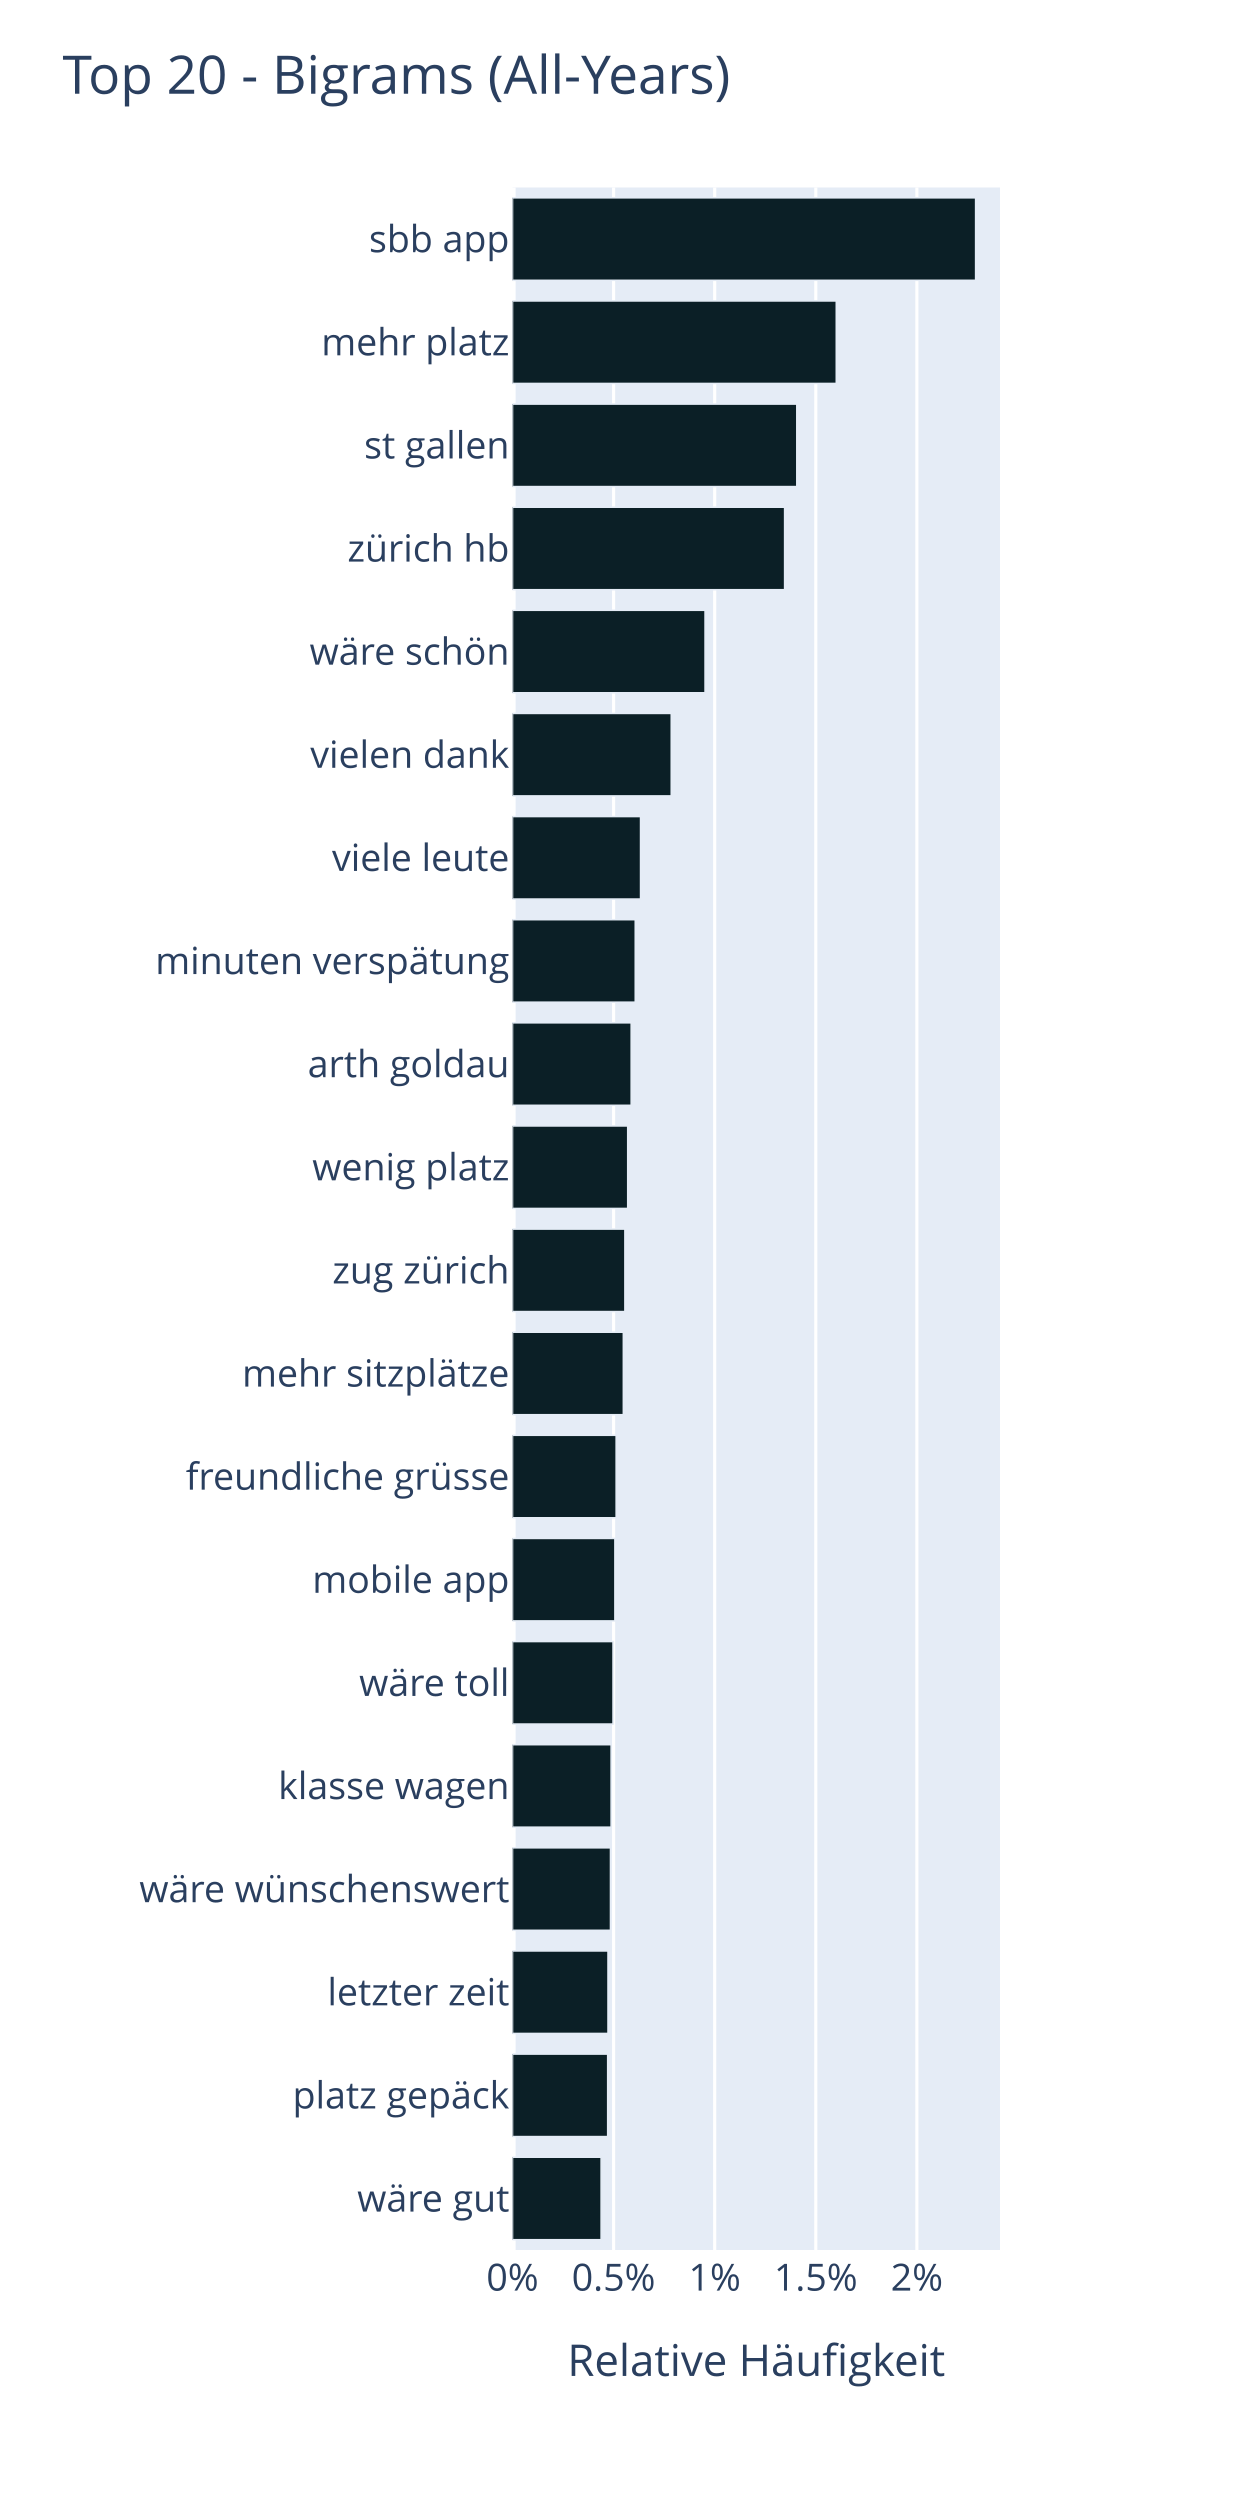
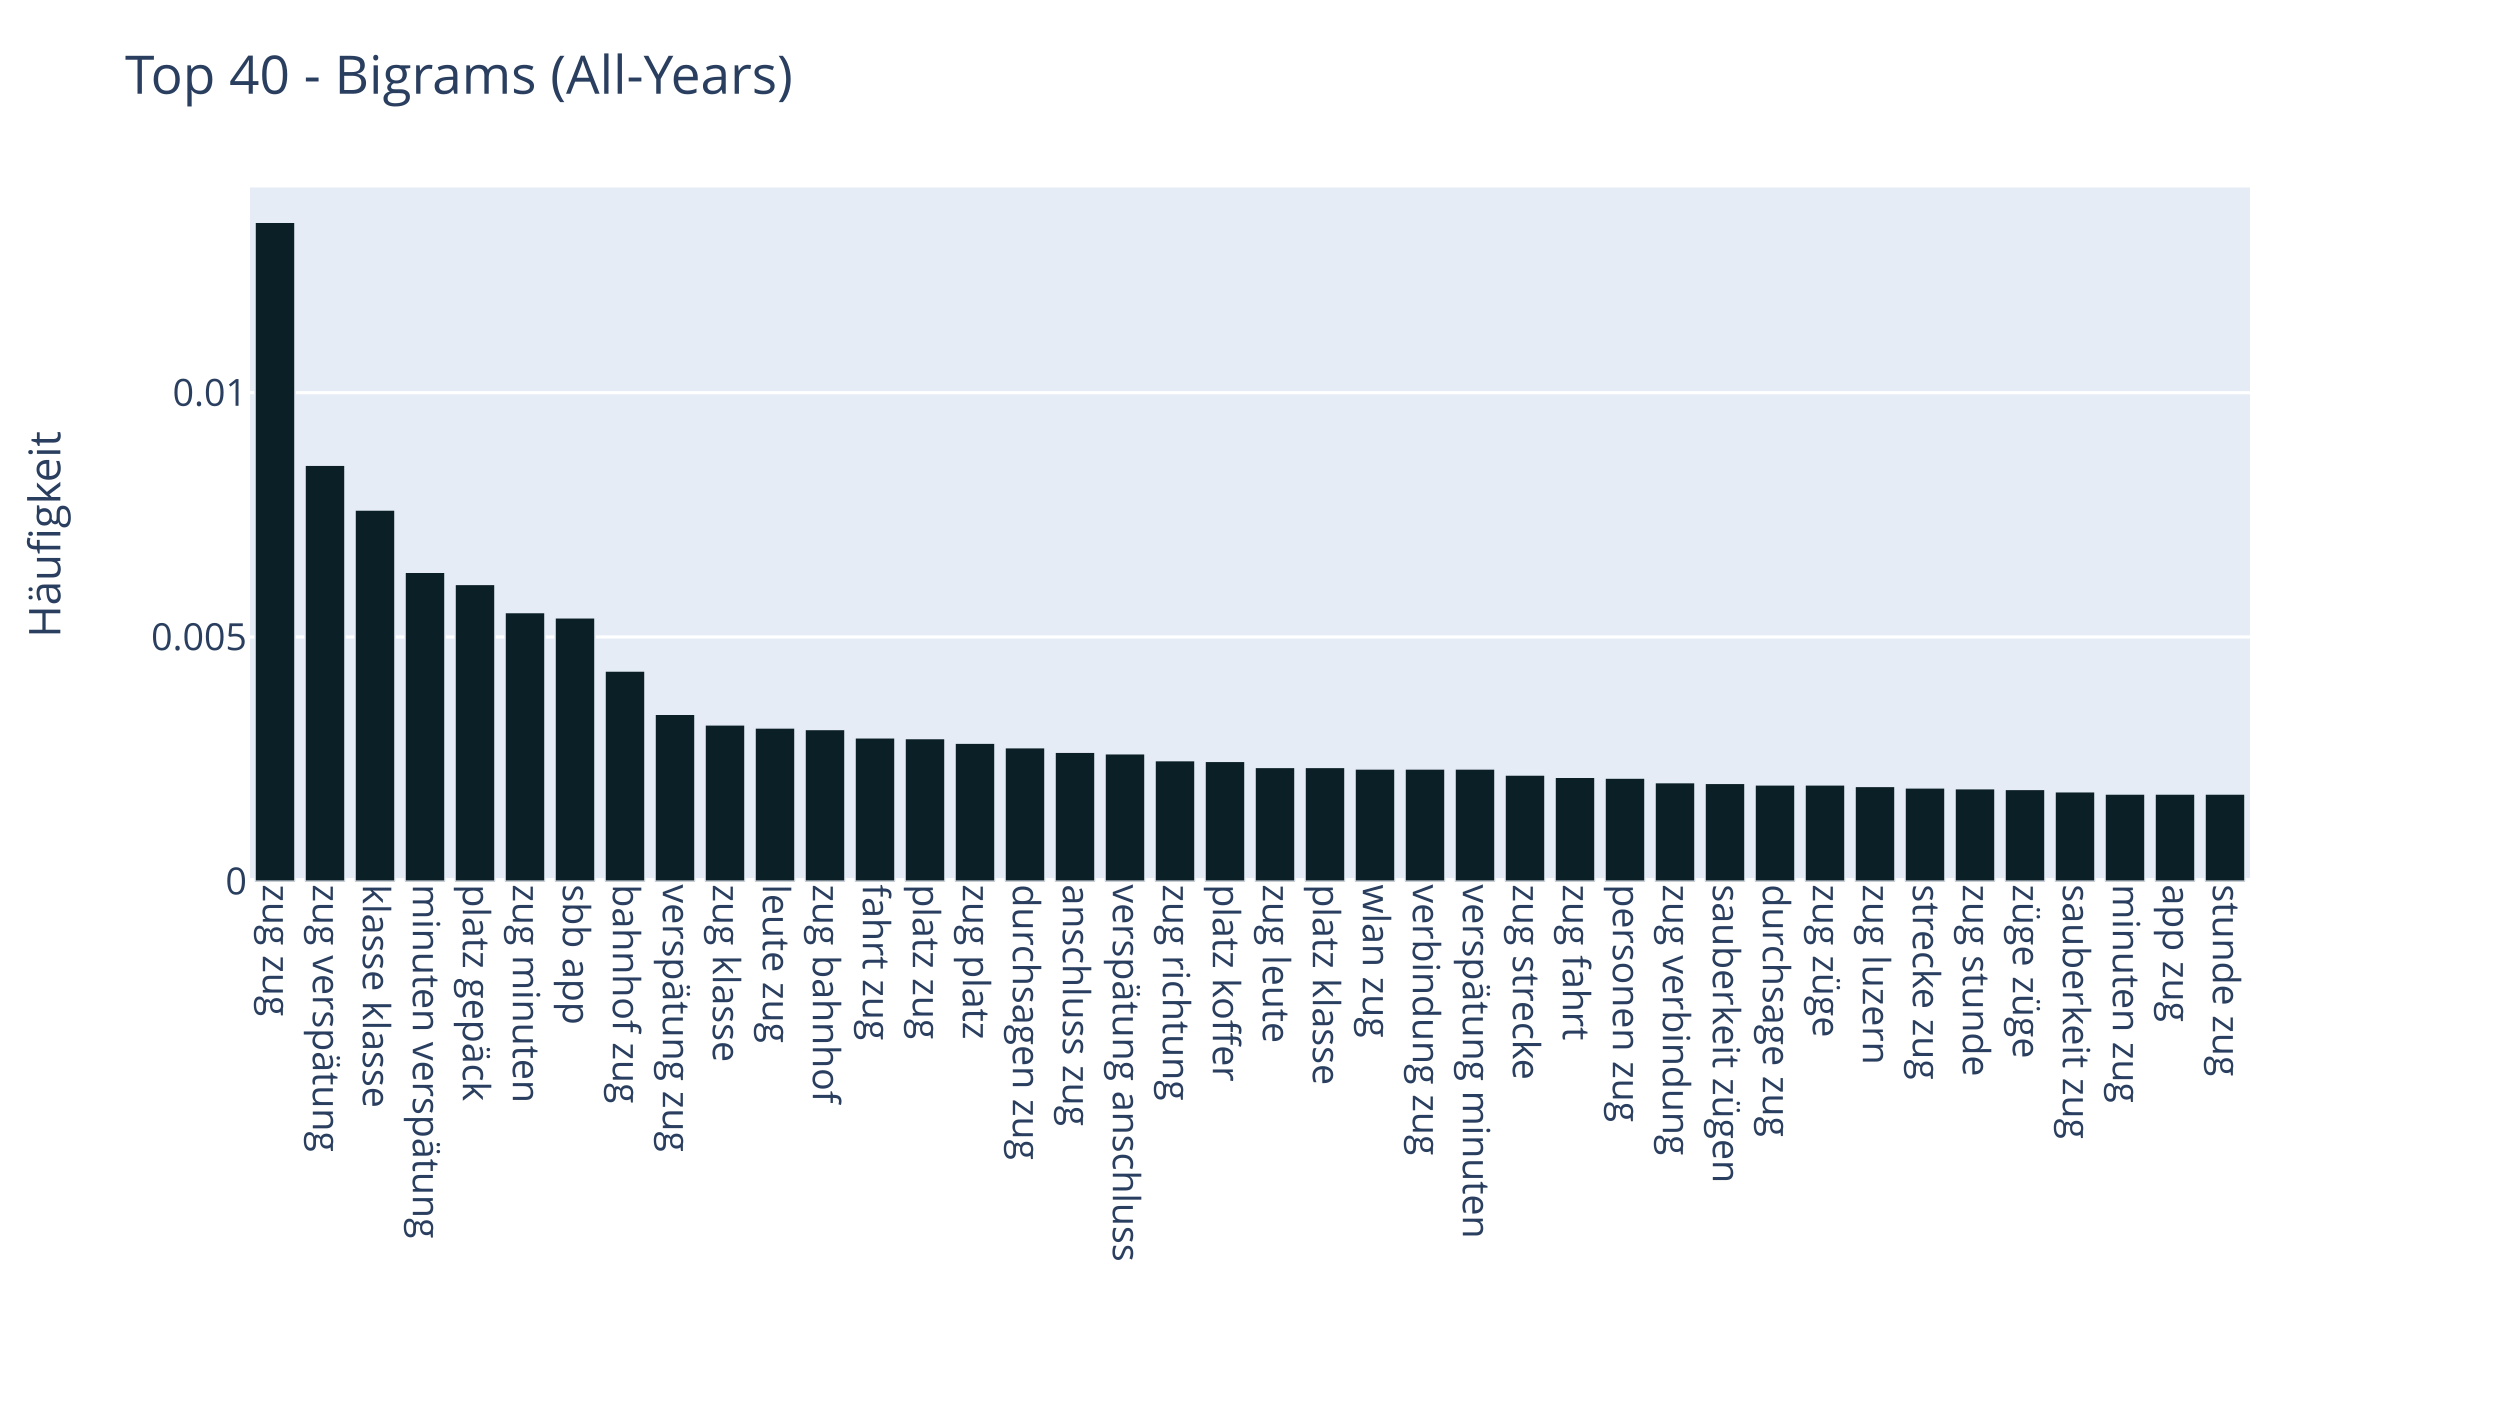
- <svg xmlns="http://www.w3.org/2000/svg" class="main-svg" width="400" height="800" style="" viewBox="0 0 400 800">
-   <rect x="0" y="0" width="400" height="800" style="fill: rgb(255, 255, 255); fill-opacity: 1;" />
-   <defs id="defs-42ab60">
+ <svg xmlns="http://www.w3.org/2000/svg" class="main-svg" width="800" height="450" style="" viewBox="0 0 800 450">
+   <rect x="0" y="0" width="800" height="450" style="fill: rgb(255, 255, 255); fill-opacity: 1;" />
+   <defs id="defs-43344e">
    <g class="clips">
-       <clipPath id="clip42ab60xyplot" class="plotclip">
-         <rect width="156" height="660" />
+       <clipPath id="clip43344exyplot" class="plotclip">
+         <rect width="640" height="222" />
      </clipPath>
-       <clipPath class="axesclip" id="clip42ab60x">
-         <rect x="164" y="0" width="156" height="800" />
+       <clipPath class="axesclip" id="clip43344ex">
+         <rect x="80" y="0" width="640" height="450" />
      </clipPath>
-       <clipPath class="axesclip" id="clip42ab60y">
-         <rect x="0" y="60" width="400" height="660" />
+       <clipPath class="axesclip" id="clip43344ey">
+         <rect x="0" y="60" width="800" height="222" />
      </clipPath>
-       <clipPath class="axesclip" id="clip42ab60xy">
-         <rect x="164" y="60" width="156" height="660" />
+       <clipPath class="axesclip" id="clip43344exy">
+         <rect x="80" y="60" width="640" height="222" />
      </clipPath>
    </g>
    <g class="gradients" />
    <g class="patterns" />
  </defs>
  <g class="bglayer">
-     <rect class="bg" x="164" y="60" width="156" height="660" style="fill: rgb(229, 236, 246); fill-opacity: 1; stroke-width: 0;" />
+     <rect class="bg" x="80" y="60" width="640" height="222" style="fill: rgb(229, 236, 246); fill-opacity: 1; stroke-width: 0;" />
  </g>
  <g class="layer-below">
    <g class="imagelayer" />
    <g class="shapelayer" />
  </g>
  <g class="cartesianlayer">
    <g class="subplot xy">
      <g class="layer-subplot">
        <g class="shapelayer" />
        <g class="imagelayer" />
      </g>
      <g class="minor-gridlayer">
        <g class="x" />
        <g class="y" />
      </g>
      <g class="gridlayer">
-         <g class="x">
-           <path class="xgrid crisp" transform="translate(196.35,0)" d="M0,60v660" style="stroke: rgb(255, 255, 255); stroke-opacity: 1; stroke-width: 1px;" />
-           <path class="xgrid crisp" transform="translate(228.7,0)" d="M0,60v660" style="stroke: rgb(255, 255, 255); stroke-opacity: 1; stroke-width: 1px;" />
-           <path class="xgrid crisp" transform="translate(261.05,0)" d="M0,60v660" style="stroke: rgb(255, 255, 255); stroke-opacity: 1; stroke-width: 1px;" />
-           <path class="xgrid crisp" transform="translate(293.4,0)" d="M0,60v660" style="stroke: rgb(255, 255, 255); stroke-opacity: 1; stroke-width: 1px;" />
-         </g>
-         <g class="y" />
+         <g class="x" />
+         <g class="y">
+           <path class="ygrid crisp" transform="translate(0,203.83)" d="M80,0h640" style="stroke: rgb(255, 255, 255); stroke-opacity: 1; stroke-width: 1px;" />
+           <path class="ygrid crisp" transform="translate(0,125.66)" d="M80,0h640" style="stroke: rgb(255, 255, 255); stroke-opacity: 1; stroke-width: 1px;" />
+         </g>
      </g>
      <g class="zerolinelayer">
-         <path class="xzl zl crisp" transform="translate(164,0)" d="M0,60v660" style="stroke: rgb(255, 255, 255); stroke-opacity: 1; stroke-width: 2px;" />
+         <path class="yzl zl crisp" transform="translate(0,282)" d="M80,0h640" style="stroke: rgb(255, 255, 255); stroke-opacity: 1; stroke-width: 2px;" />
      </g>
      <path class="xlines-below" />
      <path class="ylines-below" />
      <g class="overlines-below" />
      <g class="xaxislayer-below" />
      <g class="yaxislayer-below" />
      <g class="overaxes-below" />
-       <g class="plot" transform="translate(164,60)" clip-path="url(#clip42ab60xyplot)">
+       <g class="plot" transform="translate(80,60)" clip-path="url(#clip43344exyplot)">
        <g class="barlayer mlayer">
          <g class="trace bars" style="opacity: 1;">
            <g class="points">
              <g class="point">
-                 <path d="M0,656.7V630.3H28.36V656.7Z" style="vector-effect: non-scaling-stroke; opacity: 1; stroke-width: 0.5px; fill: rgb(11, 31, 38); fill-opacity: 1; stroke: rgb(229, 236, 246); stroke-opacity: 1;" />
-               </g>
-               <g class="point">
-                 <path d="M0,623.7V597.3H30.46V623.7Z" style="vector-effect: non-scaling-stroke; opacity: 1; stroke-width: 0.5px; fill: rgb(11, 31, 38); fill-opacity: 1; stroke: rgb(229, 236, 246); stroke-opacity: 1;" />
-               </g>
-               <g class="point">
-                 <path d="M0,590.7V564.3H30.56V590.7Z" style="vector-effect: non-scaling-stroke; opacity: 1; stroke-width: 0.5px; fill: rgb(11, 31, 38); fill-opacity: 1; stroke: rgb(229, 236, 246); stroke-opacity: 1;" />
-               </g>
-               <g class="point">
-                 <path d="M0,557.7V531.3H31.36V557.7Z" style="vector-effect: non-scaling-stroke; opacity: 1; stroke-width: 0.5px; fill: rgb(11, 31, 38); fill-opacity: 1; stroke: rgb(229, 236, 246); stroke-opacity: 1;" />
-               </g>
-               <g class="point">
-                 <path d="M0,524.7V498.3H31.56V524.7Z" style="vector-effect: non-scaling-stroke; opacity: 1; stroke-width: 0.5px; fill: rgb(11, 31, 38); fill-opacity: 1; stroke: rgb(229, 236, 246); stroke-opacity: 1;" />
-               </g>
-               <g class="point">
-                 <path d="M0,491.7V465.3H32.17V491.7Z" style="vector-effect: non-scaling-stroke; opacity: 1; stroke-width: 0.5px; fill: rgb(11, 31, 38); fill-opacity: 1; stroke: rgb(229, 236, 246); stroke-opacity: 1;" />
-               </g>
-               <g class="point">
-                 <path d="M0,458.7V432.3H32.77V458.7Z" style="vector-effect: non-scaling-stroke; opacity: 1; stroke-width: 0.5px; fill: rgb(11, 31, 38); fill-opacity: 1; stroke: rgb(229, 236, 246); stroke-opacity: 1;" />
-               </g>
-               <g class="point">
-                 <path d="M0,425.7V399.3H33.17V425.7Z" style="vector-effect: non-scaling-stroke; opacity: 1; stroke-width: 0.5px; fill: rgb(11, 31, 38); fill-opacity: 1; stroke: rgb(229, 236, 246); stroke-opacity: 1;" />
-               </g>
-               <g class="point">
-                 <path d="M0,392.7V366.3H35.47V392.7Z" style="vector-effect: non-scaling-stroke; opacity: 1; stroke-width: 0.5px; fill: rgb(11, 31, 38); fill-opacity: 1; stroke: rgb(229, 236, 246); stroke-opacity: 1;" />
-               </g>
-               <g class="point">
-                 <path d="M0,359.7V333.3H35.97V359.7Z" style="vector-effect: non-scaling-stroke; opacity: 1; stroke-width: 0.5px; fill: rgb(11, 31, 38); fill-opacity: 1; stroke: rgb(229, 236, 246); stroke-opacity: 1;" />
-               </g>
-               <g class="point">
-                 <path d="M0,326.7V300.3H36.87V326.7Z" style="vector-effect: non-scaling-stroke; opacity: 1; stroke-width: 0.5px; fill: rgb(11, 31, 38); fill-opacity: 1; stroke: rgb(229, 236, 246); stroke-opacity: 1;" />
-               </g>
-               <g class="point">
-                 <path d="M0,293.7V267.3H37.98V293.7Z" style="vector-effect: non-scaling-stroke; opacity: 1; stroke-width: 0.5px; fill: rgb(11, 31, 38); fill-opacity: 1; stroke: rgb(229, 236, 246); stroke-opacity: 1;" />
-               </g>
-               <g class="point">
-                 <path d="M0,260.7V234.3H39.28V260.7Z" style="vector-effect: non-scaling-stroke; opacity: 1; stroke-width: 0.5px; fill: rgb(11, 31, 38); fill-opacity: 1; stroke: rgb(229, 236, 246); stroke-opacity: 1;" />
-               </g>
-               <g class="point">
-                 <path d="M0,227.7V201.3H40.98V227.7Z" style="vector-effect: non-scaling-stroke; opacity: 1; stroke-width: 0.5px; fill: rgb(11, 31, 38); fill-opacity: 1; stroke: rgb(229, 236, 246); stroke-opacity: 1;" />
-               </g>
-               <g class="point">
-                 <path d="M0,194.7V168.3H50.8V194.7Z" style="vector-effect: non-scaling-stroke; opacity: 1; stroke-width: 0.5px; fill: rgb(11, 31, 38); fill-opacity: 1; stroke: rgb(229, 236, 246); stroke-opacity: 1;" />
-               </g>
-               <g class="point">
-                 <path d="M0,161.7V135.3H61.62V161.7Z" style="vector-effect: non-scaling-stroke; opacity: 1; stroke-width: 0.5px; fill: rgb(11, 31, 38); fill-opacity: 1; stroke: rgb(229, 236, 246); stroke-opacity: 1;" />
-               </g>
-               <g class="point">
-                 <path d="M0,128.7V102.3H87.08V128.7Z" style="vector-effect: non-scaling-stroke; opacity: 1; stroke-width: 0.5px; fill: rgb(11, 31, 38); fill-opacity: 1; stroke: rgb(229, 236, 246); stroke-opacity: 1;" />
-               </g>
-               <g class="point">
-                 <path d="M0,95.7V69.3H90.98V95.7Z" style="vector-effect: non-scaling-stroke; opacity: 1; stroke-width: 0.5px; fill: rgb(11, 31, 38); fill-opacity: 1; stroke: rgb(229, 236, 246); stroke-opacity: 1;" />
-               </g>
-               <g class="point">
-                 <path d="M0,62.7V36.3H103.61V62.7Z" style="vector-effect: non-scaling-stroke; opacity: 1; stroke-width: 0.5px; fill: rgb(11, 31, 38); fill-opacity: 1; stroke: rgb(229, 236, 246); stroke-opacity: 1;" />
-               </g>
-               <g class="point">
-                 <path d="M0,29.7V3.3H148.2V29.7Z" style="vector-effect: non-scaling-stroke; opacity: 1; stroke-width: 0.5px; fill: rgb(11, 31, 38); fill-opacity: 1; stroke: rgb(229, 236, 246); stroke-opacity: 1;" />
+                 <path d="M1.6,222V11.1H14.4V222Z" style="vector-effect: non-scaling-stroke; opacity: 1; stroke-width: 0.5px; fill: rgb(11, 31, 38); fill-opacity: 1; stroke: rgb(229, 236, 246); stroke-opacity: 1;" />
+               </g>
+               <g class="point">
+                 <path d="M17.6,222V88.85H30.4V222Z" style="vector-effect: non-scaling-stroke; opacity: 1; stroke-width: 0.5px; fill: rgb(11, 31, 38); fill-opacity: 1; stroke: rgb(229, 236, 246); stroke-opacity: 1;" />
+               </g>
+               <g class="point">
+                 <path d="M33.6,222V103.19H46.4V222Z" style="vector-effect: non-scaling-stroke; opacity: 1; stroke-width: 0.5px; fill: rgb(11, 31, 38); fill-opacity: 1; stroke: rgb(229, 236, 246); stroke-opacity: 1;" />
+               </g>
+               <g class="point">
+                 <path d="M49.6,222V123.11H62.4V222Z" style="vector-effect: non-scaling-stroke; opacity: 1; stroke-width: 0.5px; fill: rgb(11, 31, 38); fill-opacity: 1; stroke: rgb(229, 236, 246); stroke-opacity: 1;" />
+               </g>
+               <g class="point">
+                 <path d="M65.6,222V127H78.4V222Z" style="vector-effect: non-scaling-stroke; opacity: 1; stroke-width: 0.5px; fill: rgb(11, 31, 38); fill-opacity: 1; stroke: rgb(229, 236, 246); stroke-opacity: 1;" />
+               </g>
+               <g class="point">
+                 <path d="M81.6,222V135.99H94.4V222Z" style="vector-effect: non-scaling-stroke; opacity: 1; stroke-width: 0.5px; fill: rgb(11, 31, 38); fill-opacity: 1; stroke: rgb(229, 236, 246); stroke-opacity: 1;" />
+               </g>
+               <g class="point">
+                 <path d="M97.6,222V137.69H110.4V222Z" style="vector-effect: non-scaling-stroke; opacity: 1; stroke-width: 0.5px; fill: rgb(11, 31, 38); fill-opacity: 1; stroke: rgb(229, 236, 246); stroke-opacity: 1;" />
+               </g>
+               <g class="point">
+                 <path d="M113.6,222V154.7H126.4V222Z" style="vector-effect: non-scaling-stroke; opacity: 1; stroke-width: 0.5px; fill: rgb(11, 31, 38); fill-opacity: 1; stroke: rgb(229, 236, 246); stroke-opacity: 1;" />
+               </g>
+               <g class="point">
+                 <path d="M129.6,222V168.55H142.4V222Z" style="vector-effect: non-scaling-stroke; opacity: 1; stroke-width: 0.5px; fill: rgb(11, 31, 38); fill-opacity: 1; stroke: rgb(229, 236, 246); stroke-opacity: 1;" />
+               </g>
+               <g class="point">
+                 <path d="M145.6,222V171.95H158.4V222Z" style="vector-effect: non-scaling-stroke; opacity: 1; stroke-width: 0.5px; fill: rgb(11, 31, 38); fill-opacity: 1; stroke: rgb(229, 236, 246); stroke-opacity: 1;" />
+               </g>
+               <g class="point">
+                 <path d="M161.6,222V172.92H174.4V222Z" style="vector-effect: non-scaling-stroke; opacity: 1; stroke-width: 0.5px; fill: rgb(11, 31, 38); fill-opacity: 1; stroke: rgb(229, 236, 246); stroke-opacity: 1;" />
+               </g>
+               <g class="point">
+                 <path d="M177.6,222V173.41H190.4V222Z" style="vector-effect: non-scaling-stroke; opacity: 1; stroke-width: 0.5px; fill: rgb(11, 31, 38); fill-opacity: 1; stroke: rgb(229, 236, 246); stroke-opacity: 1;" />
+               </g>
+               <g class="point">
+                 <path d="M193.6,222V176.08H206.4V222Z" style="vector-effect: non-scaling-stroke; opacity: 1; stroke-width: 0.5px; fill: rgb(11, 31, 38); fill-opacity: 1; stroke: rgb(229, 236, 246); stroke-opacity: 1;" />
+               </g>
+               <g class="point">
+                 <path d="M209.6,222V176.32H222.4V222Z" style="vector-effect: non-scaling-stroke; opacity: 1; stroke-width: 0.5px; fill: rgb(11, 31, 38); fill-opacity: 1; stroke: rgb(229, 236, 246); stroke-opacity: 1;" />
+               </g>
+               <g class="point">
+                 <path d="M225.6,222V177.78H238.4V222Z" style="vector-effect: non-scaling-stroke; opacity: 1; stroke-width: 0.5px; fill: rgb(11, 31, 38); fill-opacity: 1; stroke: rgb(229, 236, 246); stroke-opacity: 1;" />
+               </g>
+               <g class="point">
+                 <path d="M241.6,222V179.24H254.4V222Z" style="vector-effect: non-scaling-stroke; opacity: 1; stroke-width: 0.5px; fill: rgb(11, 31, 38); fill-opacity: 1; stroke: rgb(229, 236, 246); stroke-opacity: 1;" />
+               </g>
+               <g class="point">
+                 <path d="M257.6,222V180.69H270.4V222Z" style="vector-effect: non-scaling-stroke; opacity: 1; stroke-width: 0.5px; fill: rgb(11, 31, 38); fill-opacity: 1; stroke: rgb(229, 236, 246); stroke-opacity: 1;" />
+               </g>
+               <g class="point">
+                 <path d="M273.6,222V181.18H286.4V222Z" style="vector-effect: non-scaling-stroke; opacity: 1; stroke-width: 0.5px; fill: rgb(11, 31, 38); fill-opacity: 1; stroke: rgb(229, 236, 246); stroke-opacity: 1;" />
+               </g>
+               <g class="point">
+                 <path d="M289.6,222V183.37H302.4V222Z" style="vector-effect: non-scaling-stroke; opacity: 1; stroke-width: 0.5px; fill: rgb(11, 31, 38); fill-opacity: 1; stroke: rgb(229, 236, 246); stroke-opacity: 1;" />
+               </g>
+               <g class="point">
+                 <path d="M305.6,222V183.61H318.4V222Z" style="vector-effect: non-scaling-stroke; opacity: 1; stroke-width: 0.5px; fill: rgb(11, 31, 38); fill-opacity: 1; stroke: rgb(229, 236, 246); stroke-opacity: 1;" />
+               </g>
+               <g class="point">
+                 <path d="M321.6,222V185.55H334.4V222Z" style="vector-effect: non-scaling-stroke; opacity: 1; stroke-width: 0.5px; fill: rgb(11, 31, 38); fill-opacity: 1; stroke: rgb(229, 236, 246); stroke-opacity: 1;" />
+               </g>
+               <g class="point">
+                 <path d="M337.6,222V185.55H350.4V222Z" style="vector-effect: non-scaling-stroke; opacity: 1; stroke-width: 0.5px; fill: rgb(11, 31, 38); fill-opacity: 1; stroke: rgb(229, 236, 246); stroke-opacity: 1;" />
+               </g>
+               <g class="point">
+                 <path d="M353.6,222V186.04H366.4V222Z" style="vector-effect: non-scaling-stroke; opacity: 1; stroke-width: 0.5px; fill: rgb(11, 31, 38); fill-opacity: 1; stroke: rgb(229, 236, 246); stroke-opacity: 1;" />
+               </g>
+               <g class="point">
+                 <path d="M369.6,222V186.04H382.4V222Z" style="vector-effect: non-scaling-stroke; opacity: 1; stroke-width: 0.5px; fill: rgb(11, 31, 38); fill-opacity: 1; stroke: rgb(229, 236, 246); stroke-opacity: 1;" />
+               </g>
+               <g class="point">
+                 <path d="M385.6,222V186.04H398.4V222Z" style="vector-effect: non-scaling-stroke; opacity: 1; stroke-width: 0.5px; fill: rgb(11, 31, 38); fill-opacity: 1; stroke: rgb(229, 236, 246); stroke-opacity: 1;" />
+               </g>
+               <g class="point">
+                 <path d="M401.6,222V187.98H414.4V222Z" style="vector-effect: non-scaling-stroke; opacity: 1; stroke-width: 0.5px; fill: rgb(11, 31, 38); fill-opacity: 1; stroke: rgb(229, 236, 246); stroke-opacity: 1;" />
+               </g>
+               <g class="point">
+                 <path d="M417.6,222V188.71H430.4V222Z" style="vector-effect: non-scaling-stroke; opacity: 1; stroke-width: 0.5px; fill: rgb(11, 31, 38); fill-opacity: 1; stroke: rgb(229, 236, 246); stroke-opacity: 1;" />
+               </g>
+               <g class="point">
+                 <path d="M433.6,222V188.96H446.4V222Z" style="vector-effect: non-scaling-stroke; opacity: 1; stroke-width: 0.5px; fill: rgb(11, 31, 38); fill-opacity: 1; stroke: rgb(229, 236, 246); stroke-opacity: 1;" />
+               </g>
+               <g class="point">
+                 <path d="M449.6,222V190.41H462.4V222Z" style="vector-effect: non-scaling-stroke; opacity: 1; stroke-width: 0.5px; fill: rgb(11, 31, 38); fill-opacity: 1; stroke: rgb(229, 236, 246); stroke-opacity: 1;" />
+               </g>
+               <g class="point">
+                 <path d="M465.6,222V190.66H478.4V222Z" style="vector-effect: non-scaling-stroke; opacity: 1; stroke-width: 0.5px; fill: rgb(11, 31, 38); fill-opacity: 1; stroke: rgb(229, 236, 246); stroke-opacity: 1;" />
+               </g>
+               <g class="point">
+                 <path d="M481.6,222V191.14H494.4V222Z" style="vector-effect: non-scaling-stroke; opacity: 1; stroke-width: 0.5px; fill: rgb(11, 31, 38); fill-opacity: 1; stroke: rgb(229, 236, 246); stroke-opacity: 1;" />
+               </g>
+               <g class="point">
+                 <path d="M497.6,222V191.14H510.4V222Z" style="vector-effect: non-scaling-stroke; opacity: 1; stroke-width: 0.5px; fill: rgb(11, 31, 38); fill-opacity: 1; stroke: rgb(229, 236, 246); stroke-opacity: 1;" />
+               </g>
+               <g class="point">
+                 <path d="M513.6,222V191.63H526.4V222Z" style="vector-effect: non-scaling-stroke; opacity: 1; stroke-width: 0.5px; fill: rgb(11, 31, 38); fill-opacity: 1; stroke: rgb(229, 236, 246); stroke-opacity: 1;" />
+               </g>
+               <g class="point">
+                 <path d="M529.6,222V192.11H542.4V222Z" style="vector-effect: non-scaling-stroke; opacity: 1; stroke-width: 0.5px; fill: rgb(11, 31, 38); fill-opacity: 1; stroke: rgb(229, 236, 246); stroke-opacity: 1;" />
+               </g>
+               <g class="point">
+                 <path d="M545.6,222V192.36H558.4V222Z" style="vector-effect: non-scaling-stroke; opacity: 1; stroke-width: 0.5px; fill: rgb(11, 31, 38); fill-opacity: 1; stroke: rgb(229, 236, 246); stroke-opacity: 1;" />
+               </g>
+               <g class="point">
+                 <path d="M561.6,222V192.6H574.4V222Z" style="vector-effect: non-scaling-stroke; opacity: 1; stroke-width: 0.5px; fill: rgb(11, 31, 38); fill-opacity: 1; stroke: rgb(229, 236, 246); stroke-opacity: 1;" />
+               </g>
+               <g class="point">
+                 <path d="M577.6,222V193.33H590.4V222Z" style="vector-effect: non-scaling-stroke; opacity: 1; stroke-width: 0.5px; fill: rgb(11, 31, 38); fill-opacity: 1; stroke: rgb(229, 236, 246); stroke-opacity: 1;" />
+               </g>
+               <g class="point">
+                 <path d="M593.6,222V194.06H606.4V222Z" style="vector-effect: non-scaling-stroke; opacity: 1; stroke-width: 0.5px; fill: rgb(11, 31, 38); fill-opacity: 1; stroke: rgb(229, 236, 246); stroke-opacity: 1;" />
+               </g>
+               <g class="point">
+                 <path d="M609.6,222V194.06H622.4V222Z" style="vector-effect: non-scaling-stroke; opacity: 1; stroke-width: 0.5px; fill: rgb(11, 31, 38); fill-opacity: 1; stroke: rgb(229, 236, 246); stroke-opacity: 1;" />
+               </g>
+               <g class="point">
+                 <path d="M625.6,222V194.06H638.4V222Z" style="vector-effect: non-scaling-stroke; opacity: 1; stroke-width: 0.5px; fill: rgb(11, 31, 38); fill-opacity: 1; stroke: rgb(229, 236, 246); stroke-opacity: 1;" />
              </g>
            </g>
          </g>
        </g>
      </g>
      <g class="overplot" />
      <path class="xlines-above crisp" d="M0,0" style="fill: none;" />
      <path class="ylines-above crisp" d="M0,0" style="fill: none;" />
      <g class="overlines-above" />
      <g class="xaxislayer-above">
        <g class="xtick">
-           <text text-anchor="middle" x="0" y="733" transform="translate(164,0)" style="font-family: 'Open Sans', verdana, arial, sans-serif; font-size: 12px; fill: rgb(42, 63, 95); fill-opacity: 1; white-space: pre; opacity: 1;">0%</text>
-         </g>
-         <g class="xtick">
-           <text text-anchor="middle" x="0" y="733" style="font-family: 'Open Sans', verdana, arial, sans-serif; font-size: 12px; fill: rgb(42, 63, 95); fill-opacity: 1; white-space: pre; opacity: 1;" transform="translate(196.35,0)">0.5%</text>
-         </g>
-         <g class="xtick">
-           <text text-anchor="middle" x="0" y="733" style="font-family: 'Open Sans', verdana, arial, sans-serif; font-size: 12px; fill: rgb(42, 63, 95); fill-opacity: 1; white-space: pre; opacity: 1;" transform="translate(228.7,0)">1%</text>
-         </g>
-         <g class="xtick">
-           <text text-anchor="middle" x="0" y="733" style="font-family: 'Open Sans', verdana, arial, sans-serif; font-size: 12px; fill: rgb(42, 63, 95); fill-opacity: 1; white-space: pre; opacity: 1;" transform="translate(261.05,0)">1.5%</text>
-         </g>
-         <g class="xtick">
-           <text text-anchor="middle" x="0" y="733" style="font-family: 'Open Sans', verdana, arial, sans-serif; font-size: 12px; fill: rgb(42, 63, 95); fill-opacity: 1; white-space: pre; opacity: 1;" transform="translate(293.4,0)">2%</text>
+           <text text-anchor="start" x="2.1" y="289" transform="translate(88,0) rotate(90,2.1,283)" style="font-family: 'Open Sans', verdana, arial, sans-serif; font-size: 12px; fill: rgb(42, 63, 95); fill-opacity: 1; white-space: pre; opacity: 1;">zug zug</text>
+         </g>
+         <g class="xtick">
+           <text text-anchor="start" x="2.1" y="289" transform="translate(104,0) rotate(90,2.1,283)" style="font-family: 'Open Sans', verdana, arial, sans-serif; font-size: 12px; fill: rgb(42, 63, 95); fill-opacity: 1; white-space: pre; opacity: 1;">zug verspätung</text>
+         </g>
+         <g class="xtick">
+           <text text-anchor="start" x="2.1" y="289" transform="translate(120,0) rotate(90,2.1,283)" style="font-family: 'Open Sans', verdana, arial, sans-serif; font-size: 12px; fill: rgb(42, 63, 95); fill-opacity: 1; white-space: pre; opacity: 1;">klasse klasse</text>
+         </g>
+         <g class="xtick">
+           <text text-anchor="start" x="2.1" y="289" transform="translate(136,0) rotate(90,2.1,283)" style="font-family: 'Open Sans', verdana, arial, sans-serif; font-size: 12px; fill: rgb(42, 63, 95); fill-opacity: 1; white-space: pre; opacity: 1;">minuten verspätung</text>
+         </g>
+         <g class="xtick">
+           <text text-anchor="start" x="2.1" y="289" transform="translate(152,0) rotate(90,2.1,283)" style="font-family: 'Open Sans', verdana, arial, sans-serif; font-size: 12px; fill: rgb(42, 63, 95); fill-opacity: 1; white-space: pre; opacity: 1;">platz gepäck</text>
+         </g>
+         <g class="xtick">
+           <text text-anchor="start" x="2.1" y="289" transform="translate(168,0) rotate(90,2.1,283)" style="font-family: 'Open Sans', verdana, arial, sans-serif; font-size: 12px; fill: rgb(42, 63, 95); fill-opacity: 1; white-space: pre; opacity: 1;">zug minuten</text>
+         </g>
+         <g class="xtick">
+           <text text-anchor="start" x="2.1" y="289" transform="translate(184,0) rotate(90,2.1,283)" style="font-family: 'Open Sans', verdana, arial, sans-serif; font-size: 12px; fill: rgb(42, 63, 95); fill-opacity: 1; white-space: pre; opacity: 1;">sbb app</text>
+         </g>
+         <g class="xtick">
+           <text text-anchor="start" x="2.1" y="289" transform="translate(200,0) rotate(90,2.1,283)" style="font-family: 'Open Sans', verdana, arial, sans-serif; font-size: 12px; fill: rgb(42, 63, 95); fill-opacity: 1; white-space: pre; opacity: 1;">bahnhof zug</text>
+         </g>
+         <g class="xtick">
+           <text text-anchor="start" x="2.1" y="289" transform="translate(216,0) rotate(90,2.1,283)" style="font-family: 'Open Sans', verdana, arial, sans-serif; font-size: 12px; fill: rgb(42, 63, 95); fill-opacity: 1; white-space: pre; opacity: 1;">verspätung zug</text>
+         </g>
+         <g class="xtick">
+           <text text-anchor="start" x="2.1" y="289" transform="translate(232,0) rotate(90,2.1,283)" style="font-family: 'Open Sans', verdana, arial, sans-serif; font-size: 12px; fill: rgb(42, 63, 95); fill-opacity: 1; white-space: pre; opacity: 1;">zug klasse</text>
+         </g>
+         <g class="xtick">
+           <text text-anchor="start" x="2.1" y="289" transform="translate(248,0) rotate(90,2.1,283)" style="font-family: 'Open Sans', verdana, arial, sans-serif; font-size: 12px; fill: rgb(42, 63, 95); fill-opacity: 1; white-space: pre; opacity: 1;">leute zug</text>
+         </g>
+         <g class="xtick">
+           <text text-anchor="start" x="2.1" y="289" transform="translate(264,0) rotate(90,2.1,283)" style="font-family: 'Open Sans', verdana, arial, sans-serif; font-size: 12px; fill: rgb(42, 63, 95); fill-opacity: 1; white-space: pre; opacity: 1;">zug bahnhof</text>
+         </g>
+         <g class="xtick">
+           <text text-anchor="start" x="2.1" y="289" transform="translate(280,0) rotate(90,2.1,283)" style="font-family: 'Open Sans', verdana, arial, sans-serif; font-size: 12px; fill: rgb(42, 63, 95); fill-opacity: 1; white-space: pre; opacity: 1;">fahrt zug</text>
+         </g>
+         <g class="xtick">
+           <text text-anchor="start" x="2.1" y="289" transform="translate(296,0) rotate(90,2.1,283)" style="font-family: 'Open Sans', verdana, arial, sans-serif; font-size: 12px; fill: rgb(42, 63, 95); fill-opacity: 1; white-space: pre; opacity: 1;">platz zug</text>
+         </g>
+         <g class="xtick">
+           <text text-anchor="start" x="2.1" y="289" transform="translate(312,0) rotate(90,2.1,283)" style="font-family: 'Open Sans', verdana, arial, sans-serif; font-size: 12px; fill: rgb(42, 63, 95); fill-opacity: 1; white-space: pre; opacity: 1;">zug platz</text>
+         </g>
+         <g class="xtick">
+           <text text-anchor="start" x="2.1" y="289" transform="translate(328,0) rotate(90,2.1,283)" style="font-family: 'Open Sans', verdana, arial, sans-serif; font-size: 12px; fill: rgb(42, 63, 95); fill-opacity: 1; white-space: pre; opacity: 1;">durchsagen zug</text>
+         </g>
+         <g class="xtick">
+           <text text-anchor="start" x="2.1" y="289" transform="translate(344,0) rotate(90,2.1,283)" style="font-family: 'Open Sans', verdana, arial, sans-serif; font-size: 12px; fill: rgb(42, 63, 95); fill-opacity: 1; white-space: pre; opacity: 1;">anschluss zug</text>
+         </g>
+         <g class="xtick">
+           <text text-anchor="start" x="2.1" y="289" transform="translate(360,0) rotate(90,2.1,283)" style="font-family: 'Open Sans', verdana, arial, sans-serif; font-size: 12px; fill: rgb(42, 63, 95); fill-opacity: 1; white-space: pre; opacity: 1;">verspätung anschluss</text>
+         </g>
+         <g class="xtick">
+           <text text-anchor="start" x="2.1" y="289" transform="translate(376,0) rotate(90,2.1,283)" style="font-family: 'Open Sans', verdana, arial, sans-serif; font-size: 12px; fill: rgb(42, 63, 95); fill-opacity: 1; white-space: pre; opacity: 1;">zug richtung</text>
+         </g>
+         <g class="xtick">
+           <text text-anchor="start" x="2.1" y="289" transform="translate(392,0) rotate(90,2.1,283)" style="font-family: 'Open Sans', verdana, arial, sans-serif; font-size: 12px; fill: rgb(42, 63, 95); fill-opacity: 1; white-space: pre; opacity: 1;">platz koffer</text>
+         </g>
+         <g class="xtick">
+           <text text-anchor="start" x="2.1" y="289" transform="translate(408,0) rotate(90,2.1,283)" style="font-family: 'Open Sans', verdana, arial, sans-serif; font-size: 12px; fill: rgb(42, 63, 95); fill-opacity: 1; white-space: pre; opacity: 1;">zug leute</text>
+         </g>
+         <g class="xtick">
+           <text text-anchor="start" x="2.1" y="289" transform="translate(424,0) rotate(90,2.1,283)" style="font-family: 'Open Sans', verdana, arial, sans-serif; font-size: 12px; fill: rgb(42, 63, 95); fill-opacity: 1; white-space: pre; opacity: 1;">platz klasse</text>
+         </g>
+         <g class="xtick">
+           <text text-anchor="start" x="2.1" y="289" transform="translate(440,0) rotate(90,2.1,283)" style="font-family: 'Open Sans', verdana, arial, sans-serif; font-size: 12px; fill: rgb(42, 63, 95); fill-opacity: 1; white-space: pre; opacity: 1;">wlan zug</text>
+         </g>
+         <g class="xtick">
+           <text text-anchor="start" x="2.1" y="289" transform="translate(456,0) rotate(90,2.1,283)" style="font-family: 'Open Sans', verdana, arial, sans-serif; font-size: 12px; fill: rgb(42, 63, 95); fill-opacity: 1; white-space: pre; opacity: 1;">verbindung zug</text>
+         </g>
+         <g class="xtick">
+           <text text-anchor="start" x="2.1" y="289" transform="translate(472,0) rotate(90,2.1,283)" style="font-family: 'Open Sans', verdana, arial, sans-serif; font-size: 12px; fill: rgb(42, 63, 95); fill-opacity: 1; white-space: pre; opacity: 1;">verspätung minuten</text>
+         </g>
+         <g class="xtick">
+           <text text-anchor="start" x="2.1" y="289" transform="translate(488,0) rotate(90,2.1,283)" style="font-family: 'Open Sans', verdana, arial, sans-serif; font-size: 12px; fill: rgb(42, 63, 95); fill-opacity: 1; white-space: pre; opacity: 1;">zug strecke</text>
+         </g>
+         <g class="xtick">
+           <text text-anchor="start" x="2.1" y="289" transform="translate(504,0) rotate(90,2.1,283)" style="font-family: 'Open Sans', verdana, arial, sans-serif; font-size: 12px; fill: rgb(42, 63, 95); fill-opacity: 1; white-space: pre; opacity: 1;">zug fahrt</text>
+         </g>
+         <g class="xtick">
+           <text text-anchor="start" x="2.1" y="289" transform="translate(520,0) rotate(90,2.1,283)" style="font-family: 'Open Sans', verdana, arial, sans-serif; font-size: 12px; fill: rgb(42, 63, 95); fill-opacity: 1; white-space: pre; opacity: 1;">personen zug</text>
+         </g>
+         <g class="xtick">
+           <text text-anchor="start" x="2.1" y="289" transform="translate(536,0) rotate(90,2.1,283)" style="font-family: 'Open Sans', verdana, arial, sans-serif; font-size: 12px; fill: rgb(42, 63, 95); fill-opacity: 1; white-space: pre; opacity: 1;">zug verbindung</text>
+         </g>
+         <g class="xtick">
+           <text text-anchor="start" x="2.1" y="289" transform="translate(552,0) rotate(90,2.1,283)" style="font-family: 'Open Sans', verdana, arial, sans-serif; font-size: 12px; fill: rgb(42, 63, 95); fill-opacity: 1; white-space: pre; opacity: 1;">sauberkeit zügen</text>
+         </g>
+         <g class="xtick">
+           <text text-anchor="start" x="2.1" y="289" transform="translate(568,0) rotate(90,2.1,283)" style="font-family: 'Open Sans', verdana, arial, sans-serif; font-size: 12px; fill: rgb(42, 63, 95); fill-opacity: 1; white-space: pre; opacity: 1;">durchsage zug</text>
+         </g>
+         <g class="xtick">
+           <text text-anchor="start" x="2.1" y="289" transform="translate(584,0) rotate(90,2.1,283)" style="font-family: 'Open Sans', verdana, arial, sans-serif; font-size: 12px; fill: rgb(42, 63, 95); fill-opacity: 1; white-space: pre; opacity: 1;">zug züge</text>
+         </g>
+         <g class="xtick">
+           <text text-anchor="start" x="2.1" y="289" transform="translate(600,0) rotate(90,2.1,283)" style="font-family: 'Open Sans', verdana, arial, sans-serif; font-size: 12px; fill: rgb(42, 63, 95); fill-opacity: 1; white-space: pre; opacity: 1;">zug luzern</text>
+         </g>
+         <g class="xtick">
+           <text text-anchor="start" x="2.1" y="289" transform="translate(616,0) rotate(90,2.1,283)" style="font-family: 'Open Sans', verdana, arial, sans-serif; font-size: 12px; fill: rgb(42, 63, 95); fill-opacity: 1; white-space: pre; opacity: 1;">strecke zug</text>
+         </g>
+         <g class="xtick">
+           <text text-anchor="start" x="2.1" y="289" transform="translate(632,0) rotate(90,2.1,283)" style="font-family: 'Open Sans', verdana, arial, sans-serif; font-size: 12px; fill: rgb(42, 63, 95); fill-opacity: 1; white-space: pre; opacity: 1;">zug stunde</text>
+         </g>
+         <g class="xtick">
+           <text text-anchor="start" x="2.1" y="289" transform="translate(648,0) rotate(90,2.1,283)" style="font-family: 'Open Sans', verdana, arial, sans-serif; font-size: 12px; fill: rgb(42, 63, 95); fill-opacity: 1; white-space: pre; opacity: 1;">züge züge</text>
+         </g>
+         <g class="xtick">
+           <text text-anchor="start" x="2.1" y="289" transform="translate(664,0) rotate(90,2.1,283)" style="font-family: 'Open Sans', verdana, arial, sans-serif; font-size: 12px; fill: rgb(42, 63, 95); fill-opacity: 1; white-space: pre; opacity: 1;">sauberkeit zug</text>
+         </g>
+         <g class="xtick">
+           <text text-anchor="start" x="2.1" y="289" transform="translate(680,0) rotate(90,2.1,283)" style="font-family: 'Open Sans', verdana, arial, sans-serif; font-size: 12px; fill: rgb(42, 63, 95); fill-opacity: 1; white-space: pre; opacity: 1;">minuten zug</text>
+         </g>
+         <g class="xtick">
+           <text text-anchor="start" x="2.1" y="289" transform="translate(696,0) rotate(90,2.1,283)" style="font-family: 'Open Sans', verdana, arial, sans-serif; font-size: 12px; fill: rgb(42, 63, 95); fill-opacity: 1; white-space: pre; opacity: 1;">app zug</text>
+         </g>
+         <g class="xtick">
+           <text text-anchor="start" x="2.1" y="289" transform="translate(712,0) rotate(90,2.1,283)" style="font-family: 'Open Sans', verdana, arial, sans-serif; font-size: 12px; fill: rgb(42, 63, 95); fill-opacity: 1; white-space: pre; opacity: 1;">stunde zug</text>
        </g>
      </g>
      <g class="yaxislayer-above">
        <g class="ytick">
-           <text text-anchor="end" x="163" y="4.2" transform="translate(0,703.5)" style="font-family: 'Open Sans', verdana, arial, sans-serif; font-size: 12px; fill: rgb(42, 63, 95); fill-opacity: 1; white-space: pre; opacity: 1;">wäre gut</text>
+           <text text-anchor="end" x="79" y="4.2" transform="translate(0,282)" style="font-family: 'Open Sans', verdana, arial, sans-serif; font-size: 12px; fill: rgb(42, 63, 95); fill-opacity: 1; white-space: pre; opacity: 1;">0</text>
        </g>
        <g class="ytick">
-           <text text-anchor="end" x="163" y="4.2" transform="translate(0,670.5)" style="font-family: 'Open Sans', verdana, arial, sans-serif; font-size: 12px; fill: rgb(42, 63, 95); fill-opacity: 1; white-space: pre; opacity: 1;">platz gepäck</text>
+           <text text-anchor="end" x="79" y="4.2" style="font-family: 'Open Sans', verdana, arial, sans-serif; font-size: 12px; fill: rgb(42, 63, 95); fill-opacity: 1; white-space: pre; opacity: 1;" transform="translate(0,203.83)">0.005</text>
        </g>
        <g class="ytick">
-           <text text-anchor="end" x="163" y="4.2" transform="translate(0,637.5)" style="font-family: 'Open Sans', verdana, arial, sans-serif; font-size: 12px; fill: rgb(42, 63, 95); fill-opacity: 1; white-space: pre; opacity: 1;">letzter zeit</text>
-         </g>
-         <g class="ytick">
-           <text text-anchor="end" x="163" y="4.2" transform="translate(0,604.5)" style="font-family: 'Open Sans', verdana, arial, sans-serif; font-size: 12px; fill: rgb(42, 63, 95); fill-opacity: 1; white-space: pre; opacity: 1;">wäre wünschenswert</text>
-         </g>
-         <g class="ytick">
-           <text text-anchor="end" x="163" y="4.2" transform="translate(0,571.5)" style="font-family: 'Open Sans', verdana, arial, sans-serif; font-size: 12px; fill: rgb(42, 63, 95); fill-opacity: 1; white-space: pre; opacity: 1;">klasse wagen</text>
-         </g>
-         <g class="ytick">
-           <text text-anchor="end" x="163" y="4.2" transform="translate(0,538.5)" style="font-family: 'Open Sans', verdana, arial, sans-serif; font-size: 12px; fill: rgb(42, 63, 95); fill-opacity: 1; white-space: pre; opacity: 1;">wäre toll</text>
-         </g>
-         <g class="ytick">
-           <text text-anchor="end" x="163" y="4.2" transform="translate(0,505.5)" style="font-family: 'Open Sans', verdana, arial, sans-serif; font-size: 12px; fill: rgb(42, 63, 95); fill-opacity: 1; white-space: pre; opacity: 1;">mobile app</text>
-         </g>
-         <g class="ytick">
-           <text text-anchor="end" x="163" y="4.2" transform="translate(0,472.5)" style="font-family: 'Open Sans', verdana, arial, sans-serif; font-size: 12px; fill: rgb(42, 63, 95); fill-opacity: 1; white-space: pre; opacity: 1;">freundliche grüsse</text>
-         </g>
-         <g class="ytick">
-           <text text-anchor="end" x="163" y="4.2" transform="translate(0,439.5)" style="font-family: 'Open Sans', verdana, arial, sans-serif; font-size: 12px; fill: rgb(42, 63, 95); fill-opacity: 1; white-space: pre; opacity: 1;">mehr sitzplätze</text>
-         </g>
-         <g class="ytick">
-           <text text-anchor="end" x="163" y="4.2" transform="translate(0,406.5)" style="font-family: 'Open Sans', verdana, arial, sans-serif; font-size: 12px; fill: rgb(42, 63, 95); fill-opacity: 1; white-space: pre; opacity: 1;">zug zürich</text>
-         </g>
-         <g class="ytick">
-           <text text-anchor="end" x="163" y="4.2" transform="translate(0,373.5)" style="font-family: 'Open Sans', verdana, arial, sans-serif; font-size: 12px; fill: rgb(42, 63, 95); fill-opacity: 1; white-space: pre; opacity: 1;">wenig platz</text>
-         </g>
-         <g class="ytick">
-           <text text-anchor="end" x="163" y="4.2" transform="translate(0,340.5)" style="font-family: 'Open Sans', verdana, arial, sans-serif; font-size: 12px; fill: rgb(42, 63, 95); fill-opacity: 1; white-space: pre; opacity: 1;">arth goldau</text>
-         </g>
-         <g class="ytick">
-           <text text-anchor="end" x="163" y="4.2" transform="translate(0,307.5)" style="font-family: 'Open Sans', verdana, arial, sans-serif; font-size: 12px; fill: rgb(42, 63, 95); fill-opacity: 1; white-space: pre; opacity: 1;">minuten verspätung</text>
-         </g>
-         <g class="ytick">
-           <text text-anchor="end" x="163" y="4.2" transform="translate(0,274.5)" style="font-family: 'Open Sans', verdana, arial, sans-serif; font-size: 12px; fill: rgb(42, 63, 95); fill-opacity: 1; white-space: pre; opacity: 1;">viele leute</text>
-         </g>
-         <g class="ytick">
-           <text text-anchor="end" x="163" y="4.2" transform="translate(0,241.5)" style="font-family: 'Open Sans', verdana, arial, sans-serif; font-size: 12px; fill: rgb(42, 63, 95); fill-opacity: 1; white-space: pre; opacity: 1;">vielen dank</text>
-         </g>
-         <g class="ytick">
-           <text text-anchor="end" x="163" y="4.2" transform="translate(0,208.5)" style="font-family: 'Open Sans', verdana, arial, sans-serif; font-size: 12px; fill: rgb(42, 63, 95); fill-opacity: 1; white-space: pre; opacity: 1;">wäre schön</text>
-         </g>
-         <g class="ytick">
-           <text text-anchor="end" x="163" y="4.2" transform="translate(0,175.5)" style="font-family: 'Open Sans', verdana, arial, sans-serif; font-size: 12px; fill: rgb(42, 63, 95); fill-opacity: 1; white-space: pre; opacity: 1;">zürich hb</text>
-         </g>
-         <g class="ytick">
-           <text text-anchor="end" x="163" y="4.2" transform="translate(0,142.5)" style="font-family: 'Open Sans', verdana, arial, sans-serif; font-size: 12px; fill: rgb(42, 63, 95); fill-opacity: 1; white-space: pre; opacity: 1;">st gallen</text>
-         </g>
-         <g class="ytick">
-           <text text-anchor="end" x="163" y="4.2" transform="translate(0,109.5)" style="font-family: 'Open Sans', verdana, arial, sans-serif; font-size: 12px; fill: rgb(42, 63, 95); fill-opacity: 1; white-space: pre; opacity: 1;">mehr platz</text>
-         </g>
-         <g class="ytick">
-           <text text-anchor="end" x="163" y="4.2" transform="translate(0,76.5)" style="font-family: 'Open Sans', verdana, arial, sans-serif; font-size: 12px; fill: rgb(42, 63, 95); fill-opacity: 1; white-space: pre; opacity: 1;">sbb app</text>
+           <text text-anchor="end" x="79" y="4.2" style="font-family: 'Open Sans', verdana, arial, sans-serif; font-size: 12px; fill: rgb(42, 63, 95); fill-opacity: 1; white-space: pre; opacity: 1;" transform="translate(0,125.66)">0.01</text>
        </g>
      </g>
      <g class="overaxes-above" />
    </g>
  </g>
  <g class="polarlayer" />
  <g class="smithlayer" />
  <g class="ternarylayer" />
  <g class="geolayer" />
  <g class="funnelarealayer" />
  <g class="pielayer" />
  <g class="iciclelayer" />
  <g class="treemaplayer" />
  <g class="sunburstlayer" />
  <g class="glimages" />
-   <defs id="topdefs-42ab60">
+   <defs id="topdefs-43344e">
    <g class="clips" />
  </defs>
  <g class="layer-above">
    <g class="imagelayer" />
    <g class="shapelayer" />
  </g>
  <g class="infolayer">
    <g class="g-gtitle">
-       <text class="gtitle" x="20" y="30" text-anchor="start" dy="0em" style="font-family: 'Open Sans', verdana, arial, sans-serif; font-size: 17px; fill: rgb(42, 63, 95); opacity: 1; font-weight: normal; white-space: pre;">Top 20 - Bigrams (All-Years)</text>
+       <text class="gtitle" x="40" y="30" text-anchor="start" dy="0em" style="font-family: 'Open Sans', verdana, arial, sans-serif; font-size: 17px; fill: rgb(42, 63, 95); opacity: 1; font-weight: normal; white-space: pre;">Top 40 - Bigrams (All-Years)</text>
    </g>
-     <g class="g-xtitle">
-       <text class="xtitle" x="242" y="760.3" text-anchor="middle" style="font-family: 'Open Sans', verdana, arial, sans-serif; font-size: 14px; fill: rgb(42, 63, 95); opacity: 1; font-weight: normal; white-space: pre;">Relative Häufigkeit</text>
+     <g class="g-xtitle" />
+     <g class="g-ytitle">
+       <text class="ytitle" transform="rotate(-90,19.30938,171)" x="19.309" y="171" text-anchor="middle" style="font-family: 'Open Sans', verdana, arial, sans-serif; font-size: 14px; fill: rgb(42, 63, 95); opacity: 1; font-weight: normal; white-space: pre;">Häufigkeit</text>
    </g>
-     <g class="g-ytitle" />
  </g>
</svg>
